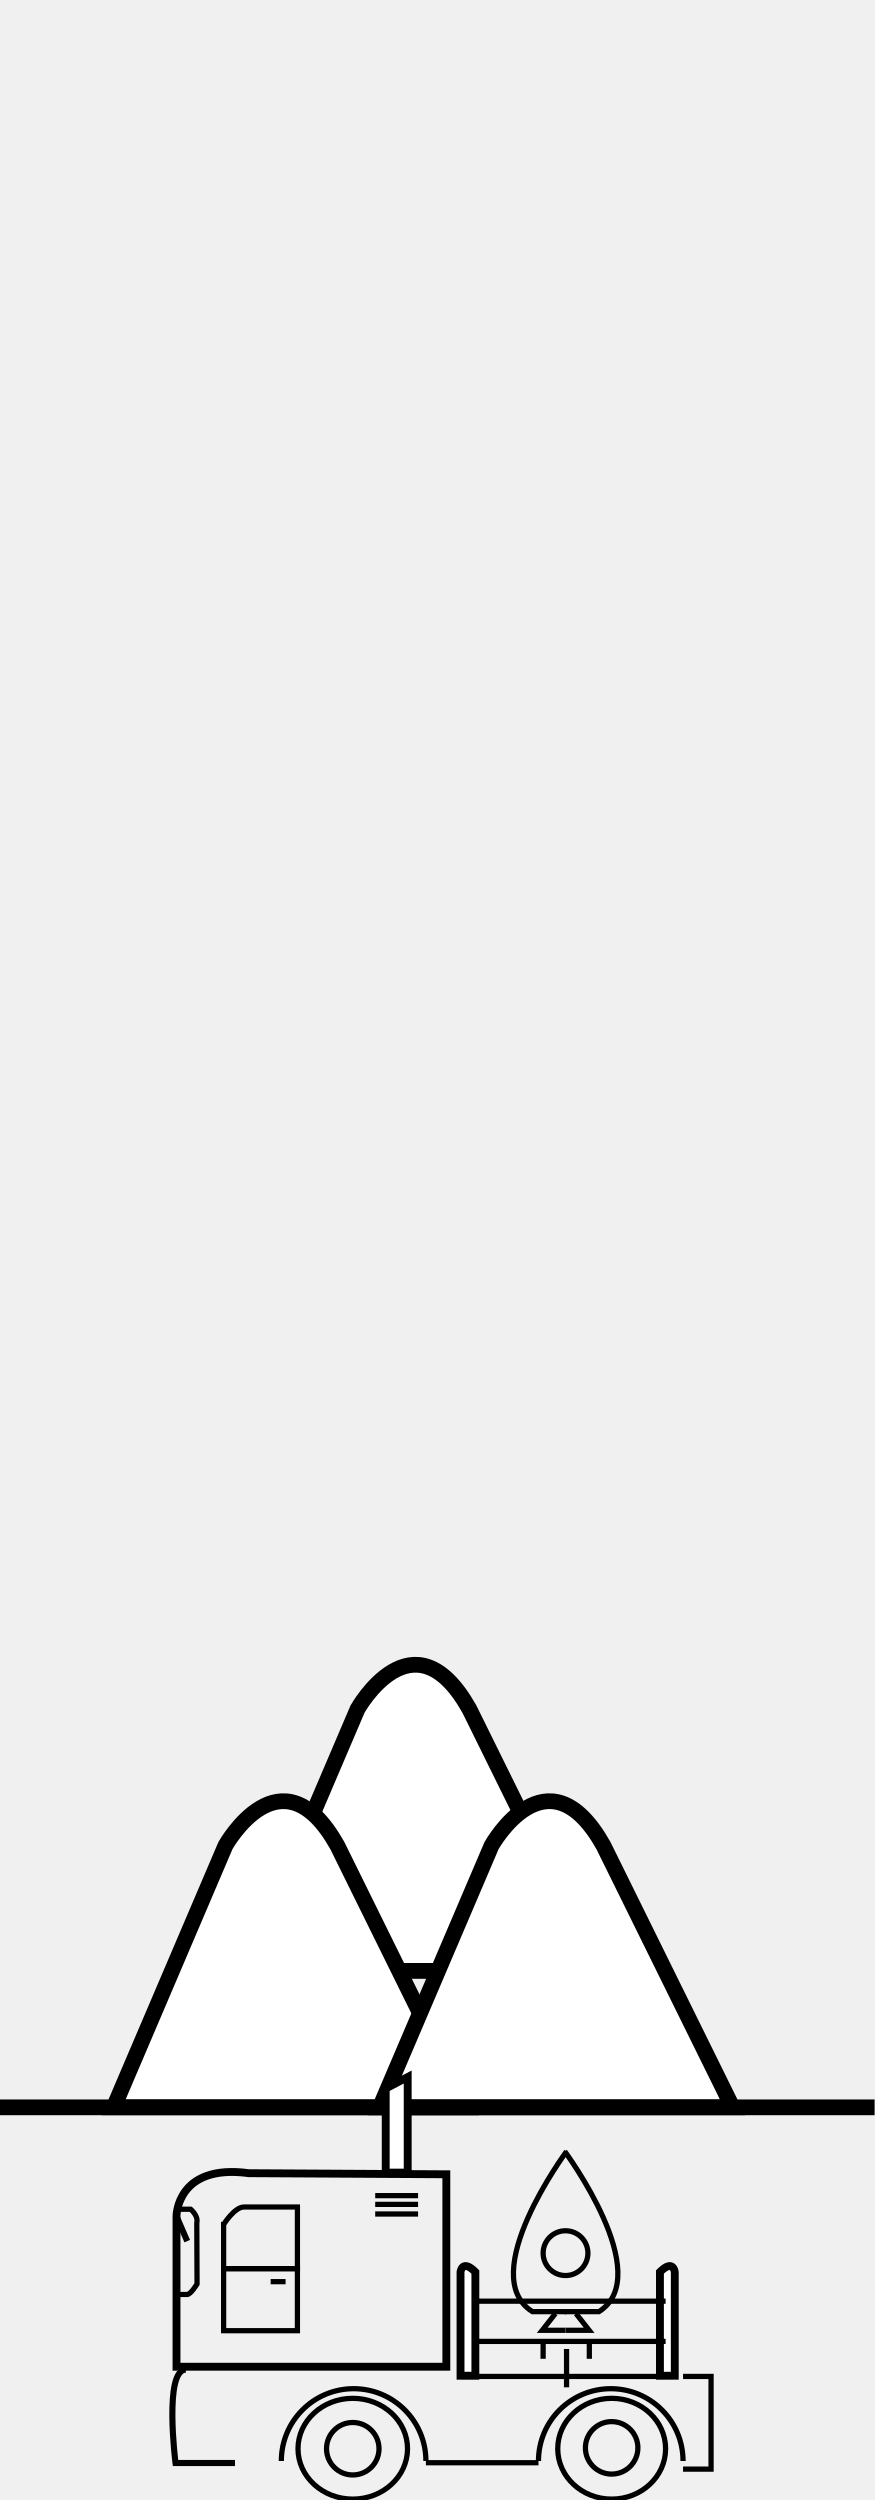
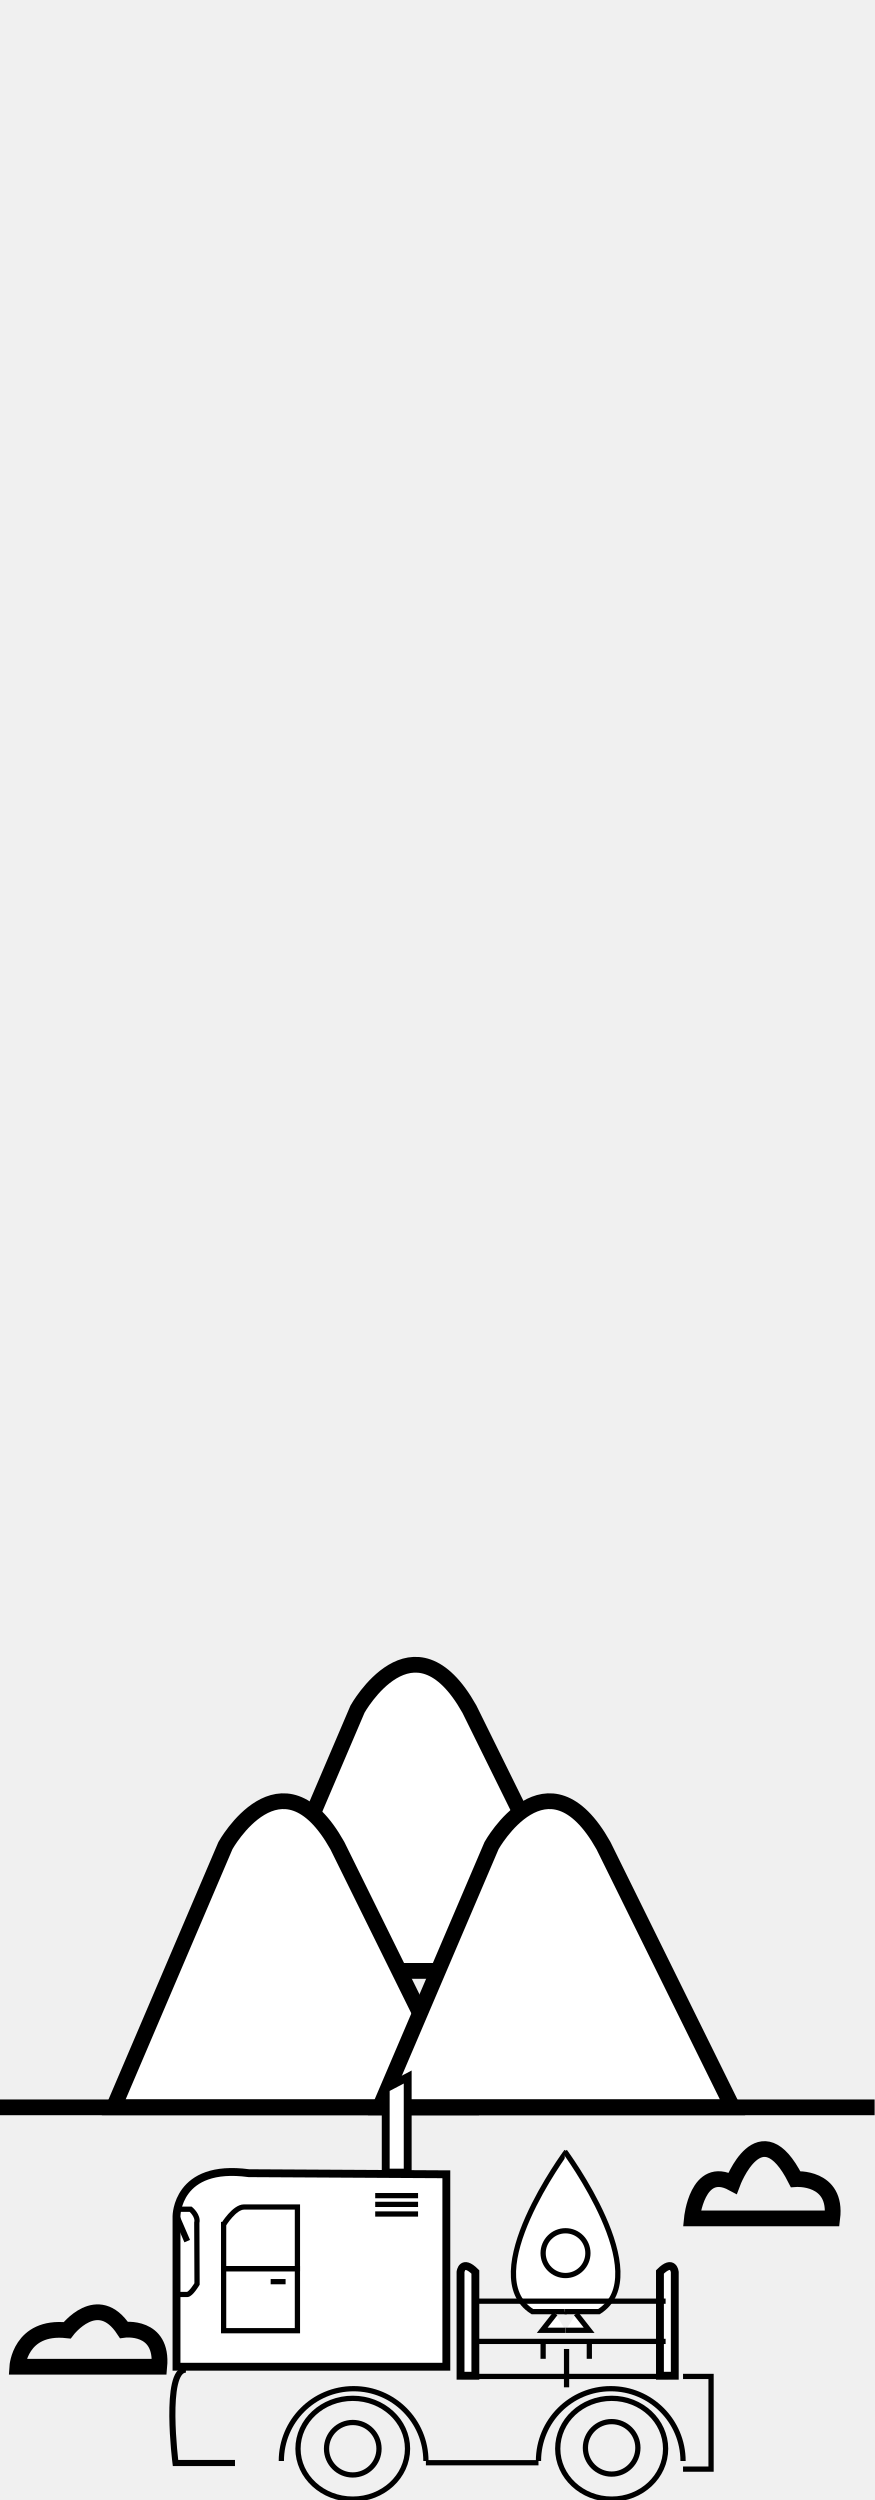
- <svg xmlns="http://www.w3.org/2000/svg" version="1.1" x="0px" y="0px" viewBox="0 0 1000 2858.417" enable-background="new 0 0 1000 2858.417" xml:space="preserve">
+ <svg xmlns="http://www.w3.org/2000/svg" version="1.1" x="0px" y="0px" width="1000px" height="2858.417px" viewBox="0 0 1000 2858.417" enable-background="new 0 0 1000 2858.417" xml:space="preserve">
  <g id="mountains">
    <path fill="#FFFFFF" stroke="#000000" stroke-width="18" stroke-miterlimit="10" d="M281,2253.459l127.782-299.328   c0,0,63.774-114.093,127.896,0l147.66,299.328H281z" />
    <path fill="#FFFFFF" stroke="#000000" stroke-width="18" stroke-miterlimit="10" d="M130,2409.459l127.782-299.328   c0,0,63.774-114.093,127.896,0l147.66,299.328H130z" />
    <path fill="#FFFFFF" stroke="#000000" stroke-width="18" stroke-miterlimit="10" d="M434.258,2409.459l127.782-299.328   c0,0,63.774-114.093,127.896,0l147.66,299.328H434.258z" />
  </g>
  <g id="Layer_3">
    <line fill="none" stroke="#000000" stroke-width="18" stroke-miterlimit="10" x1="0" y1="2409.459" x2="1000" y2="2409.459" />
+     <g id="bush">
+       <path fill="none" stroke="#000000" stroke-width="18" stroke-miterlimit="10" d="M19.771,2706.07c0,0,3-47.553,57.005-41.678    c0,0,34.833-46.104,64.832-0.503c0,0,44.998-6.236,40.498,42.181H19.771z" />
+       <path fill="none" stroke="#000000" stroke-width="18" stroke-miterlimit="10" d="M791.076,2536.417    c0,0,6.046-62.032,46.521-40.255c0,0,31.477-84.614,71.974-4.634c0,0,47.996-3.594,41.997,44.889H791.076z" />
+     </g>
  </g>
  <g id="truck">
-     <path fill="none" stroke="#000000" stroke-width="9" stroke-miterlimit="10" d="M201.809,2706.07v-93.895v-78.246   c0,0,0-60.361,82.717-49.184l225.797,1.258v220.066H201.809z" />
+     <path fill="#FFFFFF" stroke="#000000" stroke-width="9" stroke-miterlimit="10" d="M201.809,2706.07v-93.895v-78.246   c0,0,0-60.361,82.717-49.184l225.797,1.258v220.066H201.809z" />
    <path fill="#FFFFFF" stroke="#000000" stroke-width="9" stroke-miterlimit="10" d="M526.56,2597.687c0,0,1.693-15.254,16.948,0   v118.645H526.56V2597.687z" />
    <path fill="#FFFFFF" stroke="#000000" stroke-width="9" stroke-miterlimit="10" d="M771.507,2597.687c0,0-1.693-15.254-16.948,0   v118.645h16.948V2597.687z" />
    <ellipse fill="none" stroke="#000000" stroke-width="6" stroke-miterlimit="10" cx="699.364" cy="2799.79" rx="61.669" ry="57.627" />
    <ellipse fill="none" stroke="#000000" stroke-width="6" stroke-miterlimit="10" cx="403.339" cy="2799.79" rx="62.61" ry="57.627" />
    <path display="none" fill="#FFFFFF" stroke="#000000" stroke-width="5" stroke-miterlimit="10" d="M763.88,2435.942   c0,0,33.019-4.066,41.493,9.831v49.491h-58.441c0,0,7.086-29.49-9.609-49.491c0,0-57.373-57.966-125.17,0   c0,0-22.034,22.287,0,47.711l-150.847,1.78c0,0-0.067-39.66-16.983-49.491s-55.898-56.271-125.39,0c0,0-27.085,41.355-8.475,49.491   h-62.712c0,0-11.865-97.576,10.169-82.322l497.491-1.619L763.88,2435.942z" />
    <path fill="none" stroke="#000000" stroke-width="6" stroke-miterlimit="10" d="M321.679,2813.79   c0-45.643,37.001-82.644,82.644-82.644s82.644,37.001,82.644,82.644" />
    <path fill="none" stroke="#000000" stroke-width="6" stroke-miterlimit="10" d="M780.966,2813.79   c0-45.643-37.001-82.644-82.644-82.644s-82.644,37.001-82.644,82.644" />
    <line fill="none" stroke="#000000" stroke-width="6" stroke-miterlimit="10" x1="527.56" y1="2717.146" x2="764.033" y2="2717.146" />
    <line fill="none" stroke="#000000" stroke-width="6" stroke-miterlimit="10" x1="486.966" y1="2815.806" x2="615.679" y2="2815.806" />
    <path fill="none" stroke="#000000" stroke-width="7" stroke-miterlimit="10" d="M268.679,2816.111h-56.137h-11.864   c0,0-13.56-106.779,11.864-106.779" />
    <path fill="none" stroke="#000000" stroke-width="6" stroke-miterlimit="10" d="M771.507,2716.332" />
    <polyline fill="none" stroke="#000000" stroke-width="6" stroke-miterlimit="10" points="780.966,2823.111 813,2823.111    813,2717.146 780.966,2717.146  " />
    <polygon fill="#FFFFFF" stroke="#000000" stroke-width="9" stroke-miterlimit="10" points="441.02,2484.12 441.02,2387.989    466.146,2374.798 466.146,2484.12  " />
    <g id="rocket">
-       <path fill="none" stroke="#010101" stroke-width="6" stroke-miterlimit="10" d="M647.781,2459.859    c0,0-104.826,141.6-39.084,183.183h39.337" />
-       <path fill="none" stroke="#010101" stroke-width="6" stroke-miterlimit="10" d="M645.723,2459.859    c0,0,104.822,141.6,39.077,183.183h-39.329" />
+       <path fill="#FFFFFF" stroke="#010101" stroke-width="6" stroke-miterlimit="10" d="M647.781,2459.859    c0,0-104.826,141.6-39.084,183.183h39.337" />
+       <path fill="#FFFFFF" stroke="#010101" stroke-width="6" stroke-miterlimit="10" d="M645.723,2459.859    c0,0,104.822,141.6,39.077,183.183h-39.329" />
      <g id="Layer_3_1_">
-         <circle fill="none" stroke="#010101" stroke-width="6" stroke-miterlimit="10" cx="646.596" cy="2576.173" r="25.602" />
-         <polyline fill="none" stroke="#010101" stroke-width="6" stroke-miterlimit="10" points="634.953,2645.29 619.957,2664.392      646.697,2664.392    " />
-         <polyline fill="none" stroke="#010101" stroke-width="6" stroke-miterlimit="10" points="658.616,2645.29 673.611,2664.392      646.871,2664.392    " />
-         <line fill="none" stroke="#010101" stroke-width="6" stroke-miterlimit="10" x1="620.992" y1="2674.501" x2="620.992" y2="2696.98" />
-         <line fill="none" stroke="#010101" stroke-width="6" stroke-miterlimit="10" x1="647.781" y1="2685.747" x2="647.781" y2="2729.577" />
-         <line fill="none" stroke="#010101" stroke-width="6" stroke-miterlimit="10" x1="673.81" y1="2674.501" x2="673.81" y2="2696.98" />
+         <circle fill="#FFFFFF" stroke="#010101" stroke-width="6" stroke-miterlimit="10" cx="646.596" cy="2576.173" r="25.602" />
+         <polyline fill="#FFFFFF" stroke="#010101" stroke-width="6" stroke-miterlimit="10" points="634.953,2645.29 619.957,2664.392      646.697,2664.392    " />
+         <polyline fill="#FFFFFF" stroke="#010101" stroke-width="6" stroke-miterlimit="10" points="658.616,2645.29 673.611,2664.392      646.871,2664.392    " />
+         <line fill="#FFFFFF" stroke="#010101" stroke-width="6" stroke-miterlimit="10" x1="620.992" y1="2674.501" x2="620.992" y2="2696.98" />
+         <line fill="#FFFFFF" stroke="#010101" stroke-width="6" stroke-miterlimit="10" x1="647.781" y1="2685.747" x2="647.781" y2="2729.577" />
+         <line fill="#FFFFFF" stroke="#010101" stroke-width="6" stroke-miterlimit="10" x1="673.81" y1="2674.501" x2="673.81" y2="2696.98" />
      </g>
    </g>
    <line fill="none" stroke="#000000" stroke-width="6" stroke-miterlimit="10" x1="543.508" y1="2631.086" x2="761.033" y2="2631.086" />
    <line fill="none" stroke="#000000" stroke-width="6" stroke-miterlimit="10" x1="543.508" y1="2677.086" x2="761.033" y2="2677.086" />
    <circle fill="none" stroke="#000000" stroke-width="6" stroke-miterlimit="10" cx="403.339" cy="2799.79" r="30" />
    <circle fill="none" stroke="#000000" stroke-width="6" stroke-miterlimit="10" cx="699.339" cy="2798.79" r="30" />
    <path display="none" fill="#FFFFFF" stroke="#000000" stroke-width="6" stroke-miterlimit="10" d="M213.356,2292.518v-59.322   c0,0,13.56-28.814,32.204-22.034l45.763-0.033v81.389H213.356z" />
    <line display="none" fill="none" stroke="#000000" stroke-width="7" stroke-miterlimit="10" x1="0" y1="2814.027" x2="1058.085" y2="2814.027" />
    <path fill="none" stroke="#000000" stroke-width="6" stroke-miterlimit="10" d="M255.679,2543.417c0,0,12.321-20,23.321-20h61.065   v70.491h-84.387V2543.417z" />
    <line fill="none" stroke="#000000" stroke-width="6" stroke-miterlimit="10" x1="309.469" y1="2608.775" x2="326.531" y2="2608.775" />
    <rect x="255.679" y="2593.908" fill="none" stroke="#000000" stroke-width="6" stroke-miterlimit="10" width="84.387" height="70.933" />
    <path fill="none" stroke="#000000" stroke-width="6" stroke-miterlimit="10" d="M202.814,2525.965H218c0,0,9,7.451,7,15.451   l0.29,70c0,0-7.186,12-11.238,12h-11.238V2525.965z" />
    <line fill="none" stroke="#000000" stroke-width="6" stroke-miterlimit="10" x1="429" y1="2510.417" x2="478" y2="2510.417" />
    <line fill="none" stroke="#000000" stroke-width="6" stroke-miterlimit="10" x1="429" y1="2520.417" x2="478" y2="2520.417" />
    <line fill="none" stroke="#000000" stroke-width="6" stroke-miterlimit="10" x1="429" y1="2531.417" x2="478" y2="2531.417" />
    <line fill="none" stroke="#000000" stroke-width="7" stroke-miterlimit="10" x1="202.814" y1="2536.417" x2="214.052" y2="2562.417" />
    <g id="sbubble2" opacity="0">
      <path fill="none" stroke="#000000" stroke-width="18" stroke-miterlimit="10" d="M433.467,2328.813c0,0,9-11,18,0" />
      <path fill="none" stroke="#000000" stroke-width="18" stroke-miterlimit="10" d="M450.844,2328.418c0,0,11.178,8.779,0.357,17.998    " />
      <path fill="none" stroke="#000000" stroke-width="18" stroke-miterlimit="10" d="M451.959,2345.758    c0,0-11.588,12.906-19.115-2.721" />
      <path fill="none" stroke="#000000" stroke-width="18" stroke-miterlimit="10" d="M433.303,2344.963c0,0-10.57-9.088,1.316-16.369" />
      <path fill="none" stroke="#000000" stroke-width="18" stroke-miterlimit="10" d="M440.133,2344.807c0,0,4.244,5.912,9.334,0" />
      <path fill="none" stroke="#000000" stroke-width="18" stroke-miterlimit="10" d="M432.133,2331.434c0,0,4.244-5.912,9.334,0" />
    </g>
    <g id="sbubble3" opacity="0">
      <path fill="none" stroke="#000000" stroke-width="18" stroke-miterlimit="10" d="M606.457,2261.043c0,0,9-11,18,0" />
      <path fill="none" stroke="#000000" stroke-width="18" stroke-miterlimit="10" d="M623.834,2260.649c0,0,11.176,8.779,0.357,17.998    " />
      <path fill="none" stroke="#000000" stroke-width="18" stroke-miterlimit="10" d="M624.947,2277.989    c0,0-11.588,12.906-19.113-2.721" />
      <path fill="none" stroke="#000000" stroke-width="18" stroke-miterlimit="10" d="M606.291,2277.194c0,0-10.568-9.088,1.318-16.371    " />
      <path fill="none" stroke="#000000" stroke-width="18" stroke-miterlimit="10" d="M613.123,2277.04c0,0,4.242,5.912,9.332,0" />
      <path fill="none" stroke="#000000" stroke-width="18" stroke-miterlimit="10" d="M605.123,2263.667c0,0,4.242-5.912,9.332,0" />
    </g>
    <g id="sbubble4" opacity="0">
      <path fill="none" stroke="#000000" stroke-width="18" stroke-miterlimit="10" d="M558.402,2179.402c0,0,9-11,18,0" />
      <path fill="none" stroke="#000000" stroke-width="18" stroke-miterlimit="10" d="M575.779,2179.009c0,0,11.176,8.779,0.357,17.997    " />
      <path fill="none" stroke="#000000" stroke-width="18" stroke-miterlimit="10" d="M576.895,2196.347    c0,0-11.588,12.906-19.115-2.721" />
      <path fill="none" stroke="#000000" stroke-width="18" stroke-miterlimit="10" d="M558.236,2195.553c0,0-10.568-9.088,1.318-16.37" />
      <path fill="none" stroke="#000000" stroke-width="18" stroke-miterlimit="10" d="M565.068,2195.397c0,0,4.242,5.912,9.332,0" />
      <path fill="none" stroke="#000000" stroke-width="18" stroke-miterlimit="10" d="M557.068,2182.024c0,0,4.242-5.912,9.332,0" />
    </g>
    <g id="sbubble5" opacity="0">
      <path fill="none" stroke="#000000" stroke-width="18" stroke-miterlimit="10" d="M619.93,2088.18c0,0,9-11,18,0" />
      <path fill="none" stroke="#000000" stroke-width="18" stroke-miterlimit="10" d="M637.307,2087.786c0,0,11.176,8.778,0.357,17.996    " />
      <path fill="none" stroke="#000000" stroke-width="18" stroke-miterlimit="10" d="M638.422,2105.125    c0,0-11.588,12.905-19.115-2.722" />
      <path fill="none" stroke="#000000" stroke-width="18" stroke-miterlimit="10" d="M619.764,2104.331c0,0-10.568-9.088,1.318-16.37" />
      <path fill="none" stroke="#000000" stroke-width="18" stroke-miterlimit="10" d="M626.596,2104.176c0,0,4.242,5.912,9.332,0" />
      <path fill="none" stroke="#000000" stroke-width="18" stroke-miterlimit="10" d="M618.596,2090.802c0,0,4.242-5.912,9.332,0" />
    </g>
    <polyline display="none" fill="none" stroke="#000000" stroke-width="18" stroke-miterlimit="10" points="403.339,2429.459    0,2429.459 127.782,2130.132  " />
  </g>
</svg>
